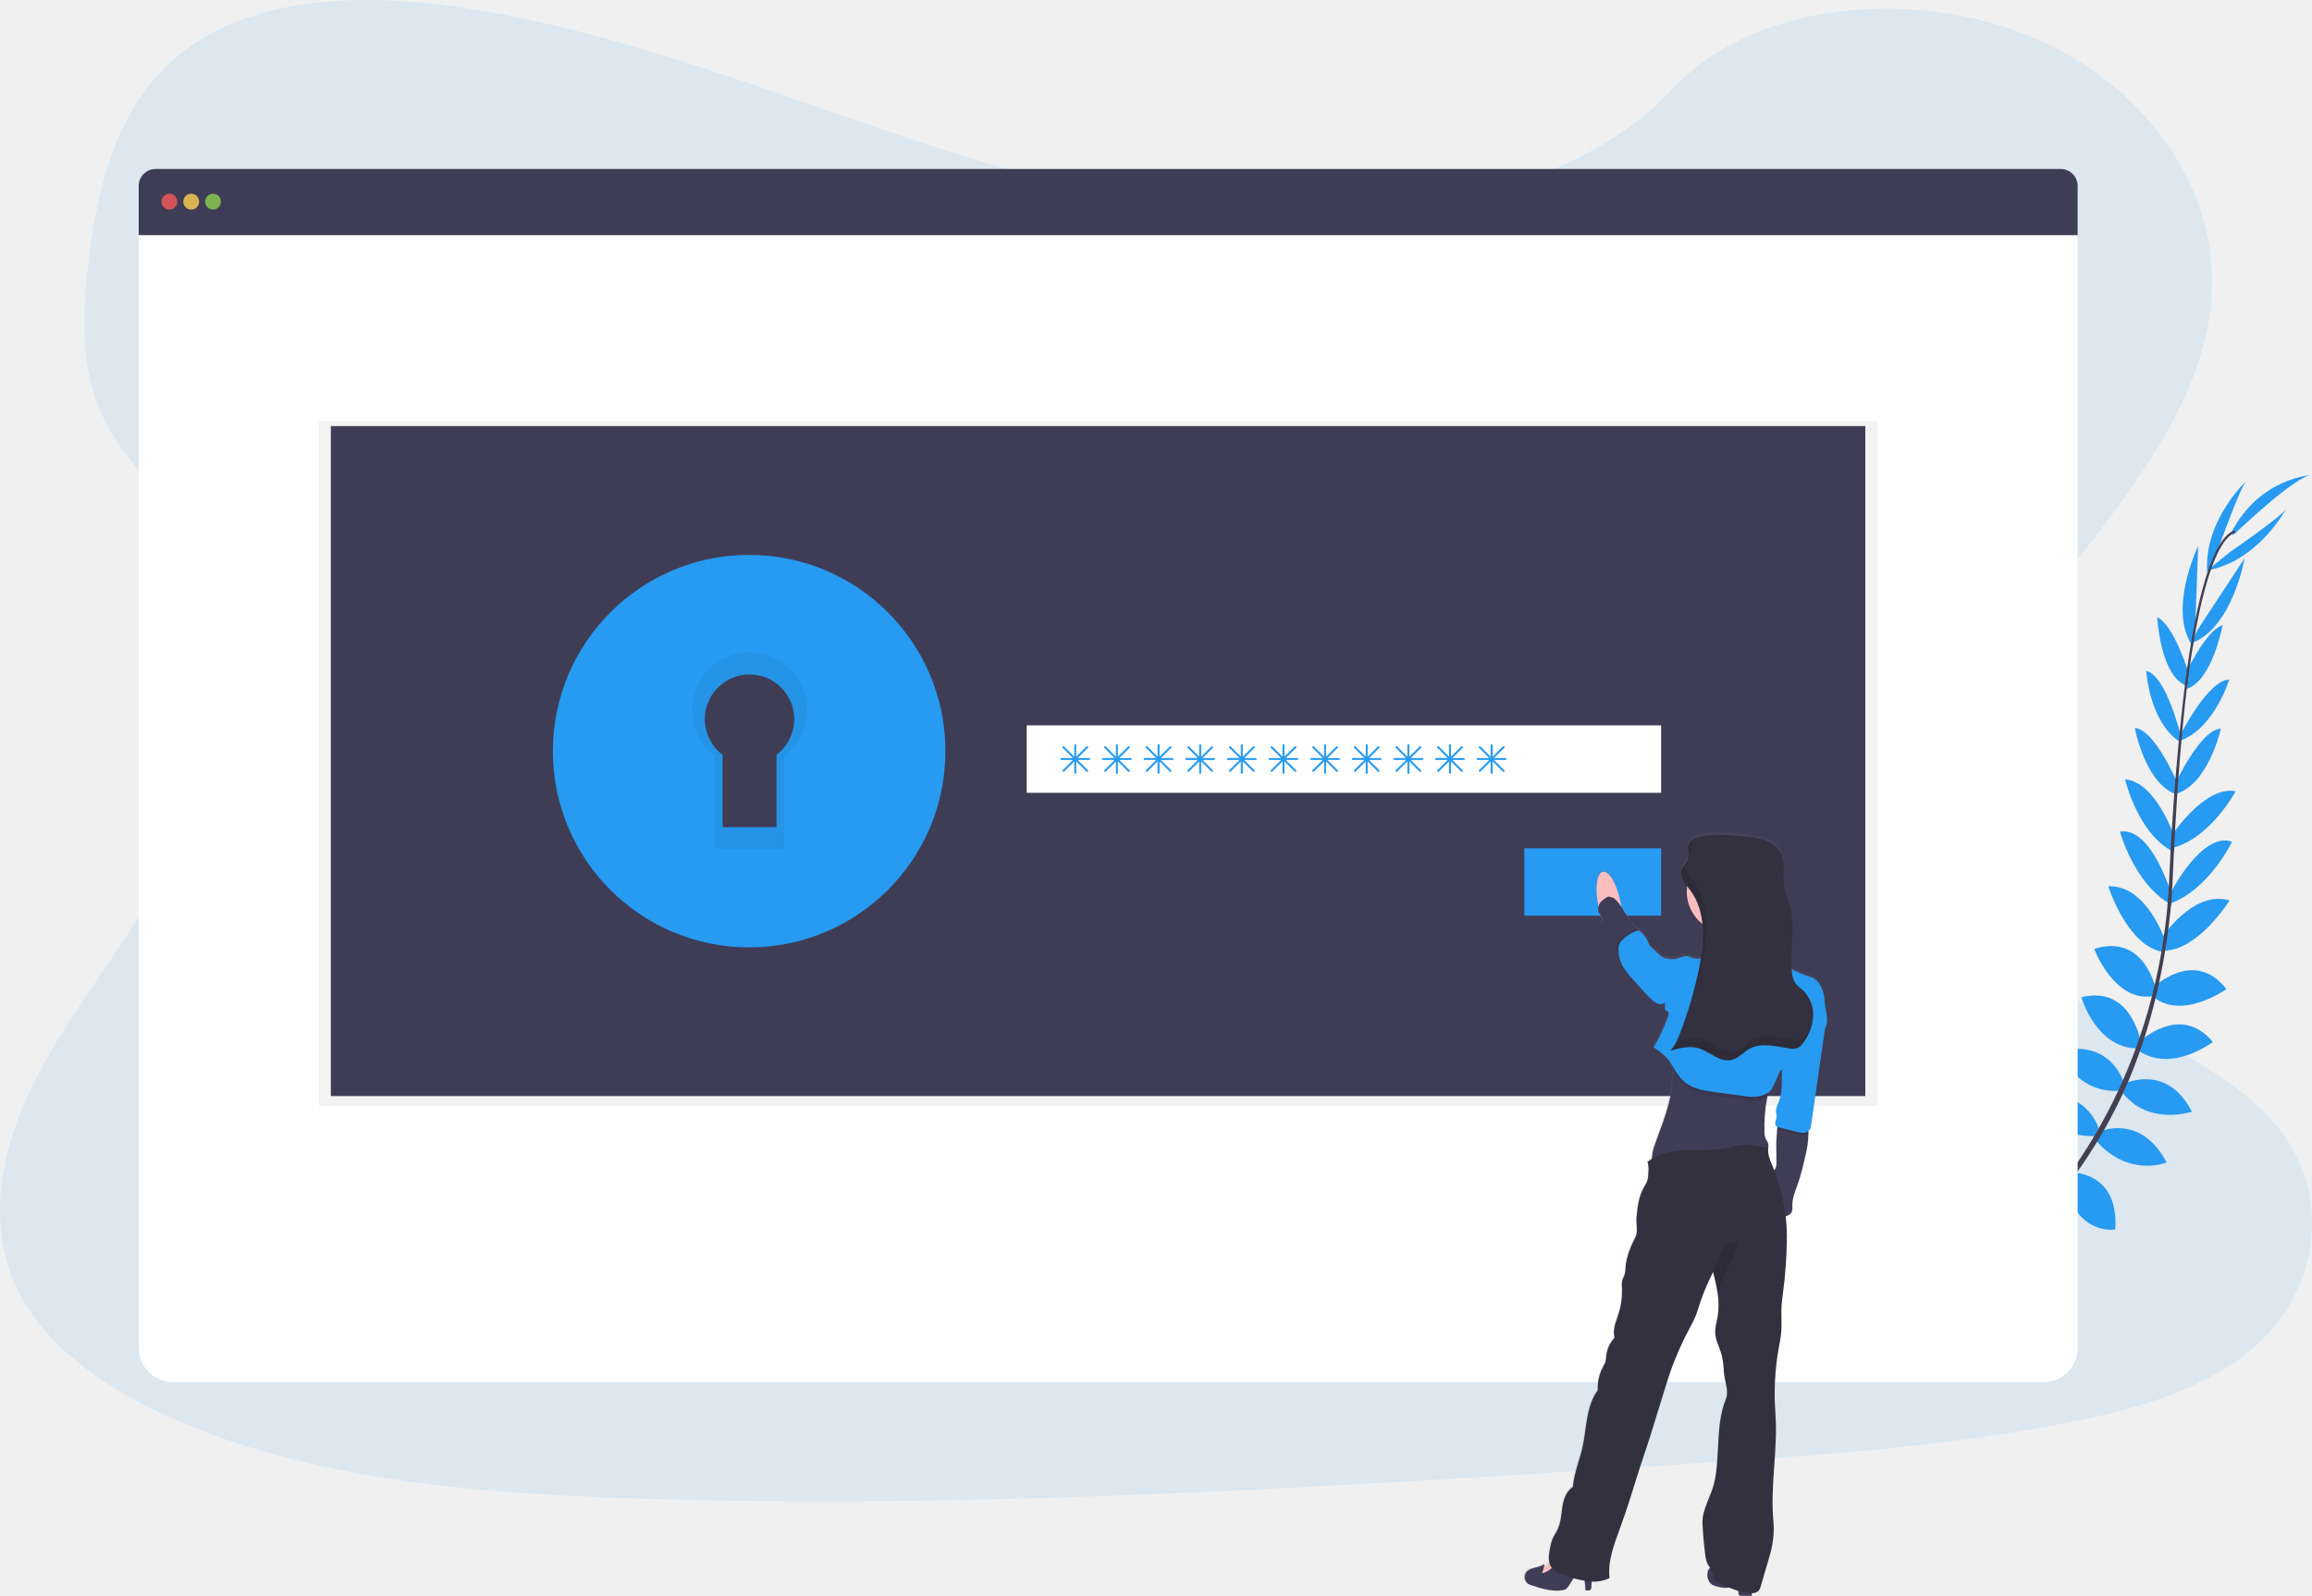
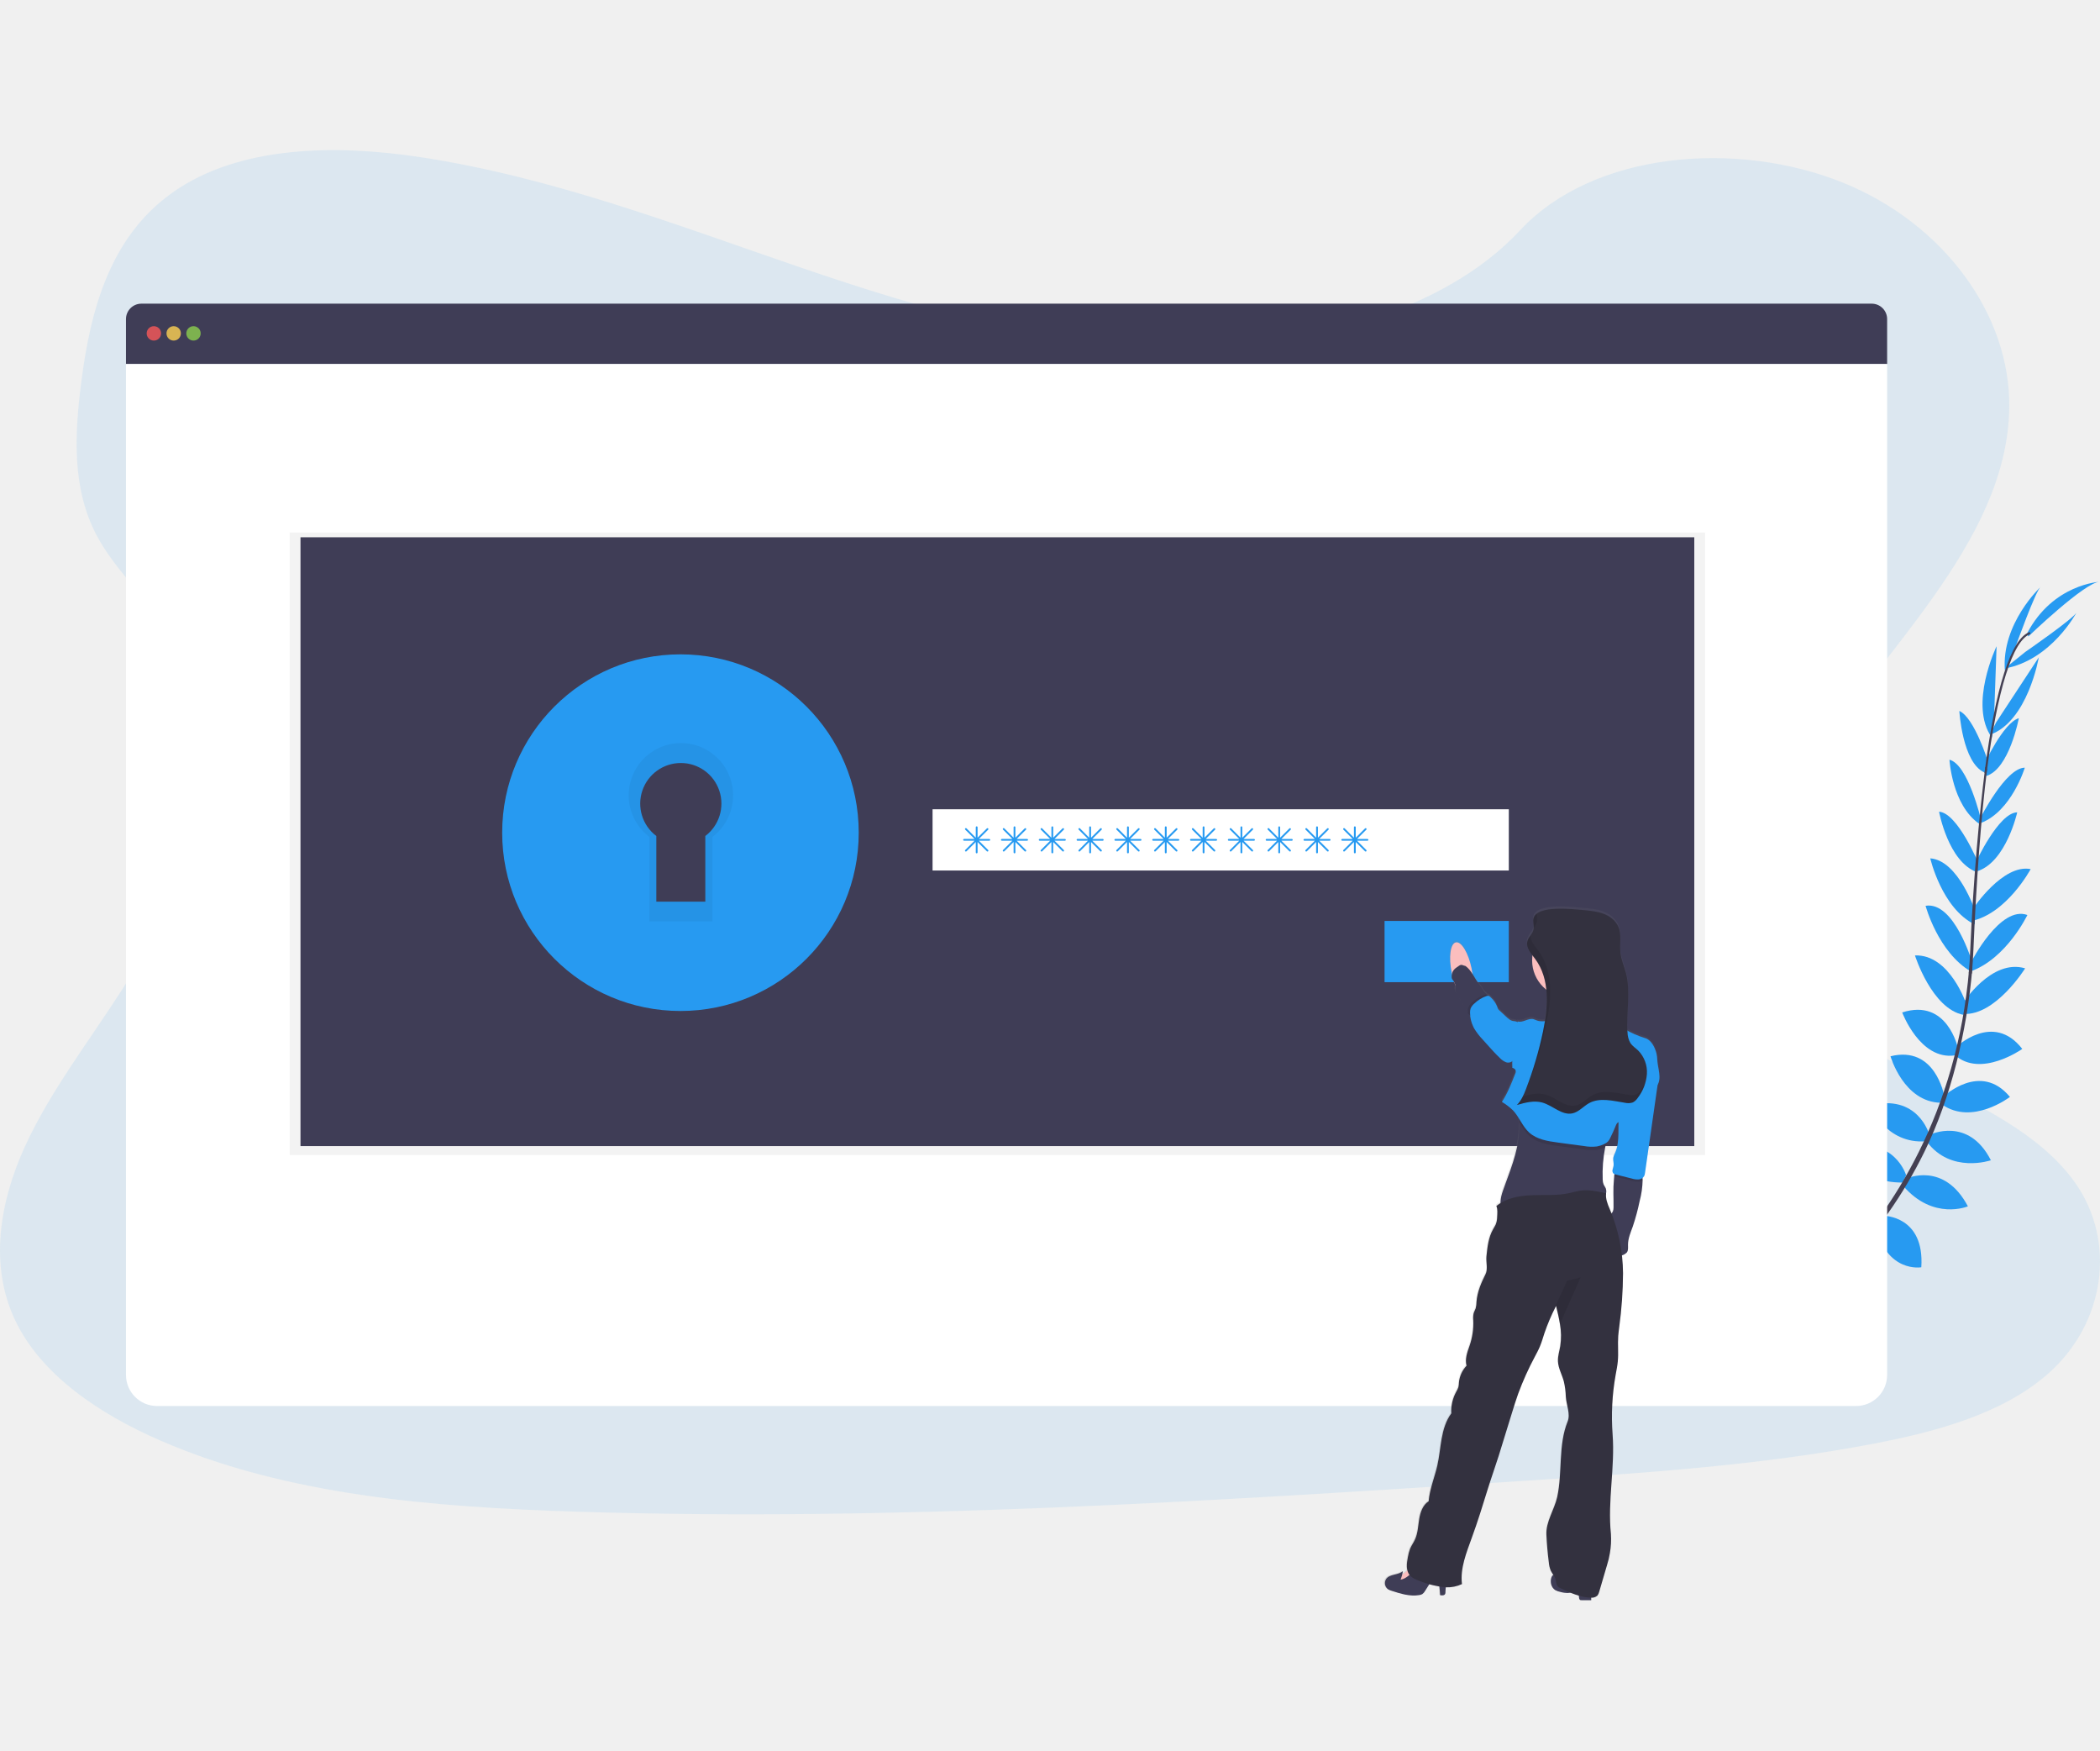
- <svg xmlns="http://www.w3.org/2000/svg" id="f9eb83fe-2109-496c-8de2-d29751931755" data-name="Layer 1" width="1166.17" height="805.09" viewBox="0 0 1166.17 805.09">
+ <svg xmlns="http://www.w3.org/2000/svg" id="f9eb83fe-2109-496c-8de2-d29751931755" data-name="Layer 1" width="600" height="500" viewBox="0 0 1166.17 805.09">
  <defs>
    <linearGradient id="b7f84a8b-804f-4004-8d61-2f9b427d4893" x1="785.51" y1="659.88" x2="938.51" y2="659.88" gradientUnits="userSpaceOnUse">
      <stop offset="0" stop-color="gray" stop-opacity="0.25" />
      <stop offset="0.54" stop-color="gray" stop-opacity="0.12" />
      <stop offset="1" stop-color="gray" stop-opacity="0.1" />
    </linearGradient>
  </defs>
  <path d="M676.53,157.07c-74.75.1-146.7-21.09-215.52-44.63S323.9,62.54,250.54,51.37c-47.18-7.18-100.83-6.52-137.71,19.55C77.33,96,67.05,137.51,62.09,175.86c-3.73,28.85-5.45,59.13,8.52,85.52,9.7,18.32,26.3,33.42,38,50.88C149.45,373,124.89,450.59,85.2,512.74c-18.61,29.16-40.41,57.11-54.48,87.94s-19.84,65.79-5.49,96.22c14.22,30.16,46.34,52.05,80.81,67,70,30.42,151.5,36.94,230.81,39.45,175.56,5.57,351.46-5.79,526.89-17.15,64.92-4.2,130.13-8.43,193.71-20.6,35.3-6.75,71.65-16.77,96.68-38.73,31.77-27.88,38.27-73.4,15.15-106.12-38.77-54.88-141-65.23-168.8-124.61-15.33-32.69-2.11-70.18,17.36-101.69,41.76-67.61,113.64-128.17,114.85-203.79.83-51.93-36.55-102.59-92.38-125.16C981.79,41.86,902,47.94,861,92,818.84,137.39,742.53,157,676.53,157.07Z" transform="translate(-16.91 -47.46)" fill="#279af1" opacity="0.1" />
  <path d="M1009.44,692.82s-12.29-8.11-24.47-2.34c0,0,3.75,7.22,19.17,6.54Z" transform="translate(-16.91 -47.46)" fill="#279af1" />
  <path d="M1011,693.25s3.74,14.24-5.64,23.93c0,0-5.64-5.87,0-20.25Z" transform="translate(-16.91 -47.46)" fill="#279af1" />
  <path d="M1026.28,679.58s-.91-12.11-28.26-8.09c0,0-.13,7.81,9.47,11.51S1021.49,683.58,1026.28,679.58Z" transform="translate(-16.91 -47.46)" fill="#279af1" />
  <path d="M1028,679.5s11.56,3.71,1.25,29.36c0,0-7.63-1.7-9-11.91S1022.94,683.22,1028,679.5Z" transform="translate(-16.91 -47.46)" fill="#279af1" />
  <path d="M1043.44,662.32s1.57-19.93-26.38-17.89c0,0-2,18,21.45,22.68Z" transform="translate(-16.91 -47.46)" fill="#279af1" />
  <path d="M1061.91,639.82s-3.83-22.59-31.77-15.86c0,0-.1,19.53,27.21,21.24Z" transform="translate(-16.91 -47.46)" fill="#279af1" />
  <path d="M1075.41,616.56s-6.42-22-34.1-15.42c0,0,6.59,19.79,32.26,19.48Z" transform="translate(-16.91 -47.46)" fill="#279af1" />
  <path d="M1088.23,593.84s-6.27-22.83-33-16c0,0,8.92,21.69,31.23,19.86Z" transform="translate(-16.91 -47.46)" fill="#279af1" />
  <path d="M1096.49,572.26s-4.82-27.92-29.74-21.74c0,0,7.24,25.4,27.91,25.81Z" transform="translate(-16.91 -47.46)" fill="#279af1" />
  <path d="M1104.24,546.19s-5.79-28.14-31-20c0,0,9.88,26.6,29.21,23.85Z" transform="translate(-16.91 -47.46)" fill="#279af1" />
  <path d="M1109,521.93s-9.19-28.15-28.68-27.39c0,0,9.39,29.73,27.05,33Z" transform="translate(-16.91 -47.46)" fill="#279af1" />
  <path d="M1112.08,498.25s-10-33.88-25.86-31.27c0,0,6.92,25.9,25.3,36.55Z" transform="translate(-16.91 -47.46)" fill="#279af1" />
  <path d="M1113.82,470s-9.38-28.23-25-29.36c0,0,6.38,27.78,24.69,36.7Z" transform="translate(-16.91 -47.46)" fill="#279af1" />
  <path d="M1115.71,443.64s-11.69-28.26-22-28.9c0,0,5.08,27.83,21,33.54Z" transform="translate(-16.91 -47.46)" fill="#279af1" />
  <path d="M1117,419.12s-7.19-30.69-17.52-33.24c0,0,1.41,25.11,16.48,35.54Z" transform="translate(-16.91 -47.46)" fill="#279af1" />
  <path d="M1120.9,387s-7.56-24.47-15.93-28.2c0,0,1.65,28.85,14,34.18Z" transform="translate(-16.91 -47.46)" fill="#279af1" />
  <path d="M1124.13,366l1.52-43.14S1110,355.38,1123,373.57Z" transform="translate(-16.91 -47.46)" fill="#279af1" />
  <path d="M1136.21,323.09s11.27-31.5,14-33.26c0,0-22.1,20.44-19.94,46.73Z" transform="translate(-16.91 -47.46)" fill="#279af1" />
  <path d="M1044.2,662.17s19.82-2.59,19.23,25.42c0,0-17.91,2.92-23.76-20.25Z" transform="translate(-16.91 -47.46)" fill="#279af1" />
  <path d="M1062.85,639.06s22.9-.07,21,28.6c0,0-19.23,3.44-25.57-23.18Z" transform="translate(-16.91 -47.46)" fill="#279af1" />
  <path d="M1075.63,618.41s20.79-9.75,34.09,15.42c0,0-19.2,8.12-35.93-11.35Z" transform="translate(-16.91 -47.46)" fill="#279af1" />
  <path d="M1088.69,594.05s21.29-10.37,33.79,14.21c0,0-22.18,7.64-35.55-10.32Z" transform="translate(-16.91 -47.46)" fill="#279af1" />
  <path d="M1096.22,572.87s20.49-19.57,36.84.22c0,0-20.93,16.11-37.78,4.14Z" transform="translate(-16.91 -47.46)" fill="#279af1" />
  <path d="M1103.08,545.52s20.61-20,36.83.92c0,0-23.13,16.43-37.57,3.28Z" transform="translate(-16.91 -47.46)" fill="#279af1" />
  <path d="M1106.93,521.13s15.88-25,34.58-19.42c0,0-16.48,26.47-34.4,25.29Z" transform="translate(-16.91 -47.46)" fill="#279af1" />
  <path d="M1111.61,498.09s16-31.48,31.14-26c0,0-11.54,24.2-31.55,31.31Z" transform="translate(-16.91 -47.46)" fill="#279af1" />
  <path d="M1112.72,468.36s16.45-24.78,31.86-21.75c0,0-13.45,25.13-33.46,28.92Z" transform="translate(-16.91 -47.46)" fill="#279af1" />
  <path d="M1114,443.09s12.75-27.81,23.11-28c0,0-6.12,27.61-22.25,32.72Z" transform="translate(-16.91 -47.46)" fill="#279af1" />
  <path d="M1116.5,418.52s14.17-28.16,24.82-28.22c0,0-7.25,24.08-24.35,30.69Z" transform="translate(-16.91 -47.46)" fill="#279af1" />
  <path d="M1118.63,388.76s10.6-23.3,19.38-25.94c0,0-5.3,28.4-18.21,32.12Z" transform="translate(-16.91 -47.46)" fill="#279af1" />
  <path d="M1125.39,365.15l23.69-36.09s-6.07,35.6-27.15,43Z" transform="translate(-16.91 -47.46)" fill="#279af1" />
  <path d="M1141.65,326s27.53-19,28.53-22.07c0,0-14,26.61-40,31.31Z" transform="translate(-16.91 -47.46)" fill="#279af1" />
  <path d="M1143.3,317.45s31.61-30.39,39.68-30.36c0,0-26.07,1.19-40.44,28.74Z" transform="translate(-16.91 -47.46)" fill="#279af1" />
  <path d="M1118.94,393.27l1.15.15c5.94-46.49,14.6-74,24.38-77.37l-.38-1.1C1133.72,318.55,1125,345.64,1118.94,393.27Z" transform="translate(-16.91 -47.46)" fill="#444053" />
  <path d="M1110.2,504.45l1.74.14c.37-4.34.65-8.78.84-13.21,1.66-38.48,4.23-73.82,7.61-100.31l-1-1.25c-3.39,26.55-6.69,62.95-8.35,101.49C1110.85,495.71,1110.57,500.13,1110.2,504.45Z" transform="translate(-16.91 -47.46)" fill="#444053" />
  <path d="M977,715c.3-.13,30.93-13.81,62.72-46.43a252.22,252.22,0,0,0,45.85-65c14.7-29.93,23.66-66.71,26.66-102.44l-1.81.85c-6.75,80.2-43.26,135-72.29,164.85-31.48,32.33-61.77,45.87-62.07,46Z" transform="translate(-16.91 -47.46)" fill="#444053" />
  <path d="M1056.31,132.69H95.43a8.56,8.56,0,0,0-8.56,8.56v24.94h978V141.25A8.56,8.56,0,0,0,1056.31,132.69Z" transform="translate(-16.91 -47.46)" fill="#3f3d56" />
  <path d="M86.87,166.19V727.43a17.26,17.26,0,0,0,17.26,17.26h943.48a17.26,17.26,0,0,0,17.26-17.26V166.19Z" transform="translate(-16.91 -47.46)" fill="#fff" />
  <circle cx="85.45" cy="101.73" r="4" fill="#fa5959" opacity="0.8" />
  <circle cx="96.45" cy="101.73" r="4" fill="#fed253" opacity="0.8" />
  <circle cx="107.45" cy="101.73" r="4" fill="#8ccf4d" opacity="0.8" />
  <rect x="160.87" y="212.31" width="786" height="345.62" opacity="0.05" />
  <rect x="166.87" y="214.93" width="774" height="338" fill="#3f3d56" />
  <path d="M394.78,349.38a77,77,0,1,0,77,77A77,77,0,0,0,394.78,349.38Zm13.81,78.85v36.46H381.37V428.23a22.55,22.55,0,1,1,27.22,0Z" transform="translate(-16.91 -47.46)" fill="#279af1" />
  <path d="M394.78,349.38a77,77,0,1,0,77,77A77,77,0,0,0,394.78,349.38Zm13.81,78.85v36.46H381.37V428.23a22.55,22.55,0,1,1,27.22,0Z" transform="translate(-16.91 -47.46)" opacity="0.05" />
  <path d="M394.78,327.38a99,99,0,1,0,99,99A99,99,0,0,0,394.78,327.38Zm17.75,101.38v46.87h-35V428.76a29,29,0,1,1,35,0Z" transform="translate(-16.91 -47.46)" fill="#279af1" />
  <rect x="517.87" y="365.93" width="320" height="34" fill="#fff" />
  <rect x="768.87" y="427.93" width="69" height="34" fill="#279af1" />
  <path d="M566.28,429.88h-5.79l5.15-5.14a.51.51,0,0,0,0-.71.5.5,0,0,0-.71,0l-5.15,5.15v-5.8a.5.5,0,0,0-.5-.5.51.51,0,0,0-.5.5v5.8L553.64,424a.5.5,0,0,0-.71,0,.51.51,0,0,0,0,.71l5.15,5.14h-5.8a.51.51,0,0,0-.5.5.5.5,0,0,0,.5.5h5.8L552.93,436a.51.51,0,0,0,0,.71.52.52,0,0,0,.71,0l5.14-5.15v5.79a.5.5,0,0,0,.5.5.5.5,0,0,0,.5-.5v-5.79l5.15,5.15a.52.52,0,0,0,.71,0,.51.51,0,0,0,0-.71l-5.15-5.15h5.79a.5.5,0,0,0,.5-.5A.5.5,0,0,0,566.28,429.88Z" transform="translate(-16.91 -47.46)" fill="#279af1" />
  <path d="M587.28,429.88h-5.79l5.15-5.14a.51.51,0,0,0,0-.71.5.5,0,0,0-.71,0l-5.15,5.15v-5.8a.5.5,0,0,0-.5-.5.51.51,0,0,0-.5.5v5.8L574.64,424a.5.5,0,0,0-.71,0,.51.51,0,0,0,0,.71l5.15,5.14h-5.8a.51.51,0,0,0-.5.5.5.5,0,0,0,.5.5h5.8L573.93,436a.51.51,0,0,0,0,.71.52.52,0,0,0,.71,0l5.14-5.15v5.79a.5.5,0,0,0,.5.5.5.5,0,0,0,.5-.5v-5.79l5.15,5.15a.52.52,0,0,0,.71,0,.51.51,0,0,0,0-.71l-5.15-5.15h5.79a.5.5,0,0,0,.5-.5A.5.5,0,0,0,587.28,429.88Z" transform="translate(-16.91 -47.46)" fill="#279af1" />
  <path d="M608.28,429.88h-5.79l5.15-5.14a.51.51,0,0,0,0-.71.5.5,0,0,0-.71,0l-5.15,5.15v-5.8a.5.5,0,0,0-.5-.5.51.51,0,0,0-.5.5v5.8L595.64,424a.5.5,0,0,0-.71,0,.51.51,0,0,0,0,.71l5.15,5.14h-5.8a.51.51,0,0,0-.5.5.5.5,0,0,0,.5.5h5.8L594.93,436a.51.51,0,0,0,0,.71.52.52,0,0,0,.71,0l5.14-5.15v5.79a.5.5,0,0,0,.5.5.5.5,0,0,0,.5-.5v-5.79l5.15,5.15a.52.52,0,0,0,.71,0,.51.51,0,0,0,0-.71l-5.15-5.15h5.79a.5.5,0,0,0,.5-.5A.5.5,0,0,0,608.28,429.88Z" transform="translate(-16.91 -47.46)" fill="#279af1" />
  <path d="M629.28,429.88h-5.79l5.15-5.14a.51.51,0,0,0,0-.71.5.5,0,0,0-.71,0l-5.15,5.15v-5.8a.5.5,0,0,0-.5-.5.51.51,0,0,0-.5.5v5.8L616.64,424a.5.5,0,0,0-.71,0,.51.51,0,0,0,0,.71l5.15,5.14h-5.8a.51.51,0,0,0-.5.5.5.5,0,0,0,.5.5h5.8L615.93,436a.51.51,0,0,0,0,.71.52.52,0,0,0,.71,0l5.14-5.15v5.79a.5.5,0,0,0,.5.5.5.5,0,0,0,.5-.5v-5.79l5.15,5.15a.52.52,0,0,0,.71,0,.51.51,0,0,0,0-.71l-5.15-5.15h5.79a.5.5,0,0,0,.5-.5A.5.5,0,0,0,629.28,429.88Z" transform="translate(-16.91 -47.46)" fill="#279af1" />
  <path d="M650.28,429.88h-5.79l5.15-5.14a.51.51,0,0,0,0-.71.5.5,0,0,0-.71,0l-5.15,5.15v-5.8a.5.5,0,0,0-.5-.5.51.51,0,0,0-.5.5v5.8L637.64,424a.5.5,0,0,0-.71,0,.51.51,0,0,0,0,.71l5.15,5.14h-5.8a.51.51,0,0,0-.5.5.5.5,0,0,0,.5.5h5.8L636.93,436a.51.51,0,0,0,0,.71.52.52,0,0,0,.71,0l5.14-5.15v5.79a.5.5,0,0,0,.5.5.5.5,0,0,0,.5-.5v-5.79l5.15,5.15a.52.52,0,0,0,.71,0,.51.51,0,0,0,0-.71l-5.15-5.15h5.79a.5.5,0,0,0,.5-.5A.5.5,0,0,0,650.28,429.88Z" transform="translate(-16.91 -47.46)" fill="#279af1" />
  <path d="M671.28,429.88h-5.79l5.15-5.14a.51.51,0,0,0,0-.71.5.5,0,0,0-.71,0l-5.15,5.15v-5.8a.5.5,0,0,0-.5-.5.51.51,0,0,0-.5.5v5.8L658.64,424a.5.5,0,0,0-.71,0,.51.51,0,0,0,0,.71l5.15,5.14h-5.8a.51.51,0,0,0-.5.5.5.5,0,0,0,.5.5h5.8L657.93,436a.51.51,0,0,0,0,.71.52.52,0,0,0,.71,0l5.14-5.15v5.79a.5.5,0,0,0,.5.5.5.5,0,0,0,.5-.5v-5.79l5.15,5.15a.52.52,0,0,0,.71,0,.51.51,0,0,0,0-.71l-5.15-5.15h5.79a.5.5,0,0,0,.5-.5A.5.5,0,0,0,671.28,429.88Z" transform="translate(-16.91 -47.46)" fill="#279af1" />
  <path d="M692.28,429.88h-5.79l5.15-5.14a.51.51,0,0,0,0-.71.5.5,0,0,0-.71,0l-5.15,5.15v-5.8a.5.5,0,0,0-.5-.5.51.51,0,0,0-.5.5v5.8L679.64,424a.5.5,0,0,0-.71,0,.51.51,0,0,0,0,.71l5.15,5.14h-5.8a.51.51,0,0,0-.5.5.5.5,0,0,0,.5.5h5.8L678.93,436a.51.51,0,0,0,0,.71.52.52,0,0,0,.71,0l5.14-5.15v5.79a.5.5,0,0,0,.5.5.5.5,0,0,0,.5-.5v-5.79l5.15,5.15a.52.52,0,0,0,.71,0,.51.51,0,0,0,0-.71l-5.15-5.15h5.79a.5.5,0,0,0,.5-.5A.5.5,0,0,0,692.28,429.88Z" transform="translate(-16.91 -47.46)" fill="#279af1" />
  <path d="M713.28,429.88h-5.79l5.15-5.14a.51.51,0,0,0,0-.71.5.5,0,0,0-.71,0l-5.15,5.15v-5.8a.5.5,0,0,0-.5-.5.51.51,0,0,0-.5.5v5.8L700.64,424a.5.5,0,0,0-.71,0,.51.51,0,0,0,0,.71l5.15,5.14h-5.8a.51.51,0,0,0-.5.5.5.5,0,0,0,.5.5h5.8L699.93,436a.51.51,0,0,0,0,.71.52.52,0,0,0,.71,0l5.14-5.15v5.79a.5.5,0,0,0,.5.5.5.5,0,0,0,.5-.5v-5.79l5.15,5.15a.52.52,0,0,0,.71,0,.51.51,0,0,0,0-.71l-5.15-5.15h5.79a.5.5,0,0,0,.5-.5A.5.5,0,0,0,713.28,429.88Z" transform="translate(-16.91 -47.46)" fill="#279af1" />
  <path d="M734.28,429.88h-5.79l5.15-5.14a.51.51,0,0,0,0-.71.5.5,0,0,0-.71,0l-5.15,5.15v-5.8a.5.5,0,0,0-.5-.5.51.51,0,0,0-.5.5v5.8L721.64,424a.5.5,0,0,0-.71,0,.51.51,0,0,0,0,.71l5.15,5.14h-5.8a.51.51,0,0,0-.5.5.5.5,0,0,0,.5.5h5.8L720.93,436a.51.51,0,0,0,0,.71.52.52,0,0,0,.71,0l5.14-5.15v5.79a.5.5,0,0,0,.5.5.5.5,0,0,0,.5-.5v-5.79l5.15,5.15a.52.52,0,0,0,.71,0,.51.51,0,0,0,0-.71l-5.15-5.15h5.79a.5.5,0,0,0,.5-.5A.5.5,0,0,0,734.28,429.88Z" transform="translate(-16.91 -47.46)" fill="#279af1" />
  <path d="M755.28,429.88h-5.79l5.15-5.14a.51.51,0,0,0,0-.71.5.5,0,0,0-.71,0l-5.15,5.15v-5.8a.5.5,0,0,0-.5-.5.51.51,0,0,0-.5.5v5.8L742.64,424a.5.5,0,0,0-.71,0,.51.51,0,0,0,0,.71l5.15,5.14h-5.8a.51.51,0,0,0-.5.5.5.5,0,0,0,.5.5h5.8L741.93,436a.51.51,0,0,0,0,.71.52.52,0,0,0,.71,0l5.14-5.15v5.79a.5.5,0,0,0,.5.5.5.5,0,0,0,.5-.5v-5.79l5.15,5.15a.52.52,0,0,0,.71,0,.51.51,0,0,0,0-.71l-5.15-5.15h5.79a.5.5,0,0,0,.5-.5A.5.5,0,0,0,755.28,429.88Z" transform="translate(-16.91 -47.46)" fill="#279af1" />
  <path d="M776.28,429.88h-5.79l5.15-5.14a.51.51,0,0,0,0-.71.5.5,0,0,0-.71,0l-5.15,5.15v-5.8a.5.5,0,0,0-.5-.5.51.51,0,0,0-.5.5v5.8L763.64,424a.5.5,0,0,0-.71,0,.51.51,0,0,0,0,.71l5.15,5.14h-5.8a.51.51,0,0,0-.5.5.5.5,0,0,0,.5.5h5.8L762.93,436a.51.51,0,0,0,0,.71.52.52,0,0,0,.71,0l5.14-5.15v5.79a.5.5,0,0,0,.5.5.5.5,0,0,0,.5-.5v-5.79l5.15,5.15a.52.52,0,0,0,.71,0,.51.51,0,0,0,0-.71l-5.15-5.15h5.79a.5.5,0,0,0,.5-.5A.5.5,0,0,0,776.28,429.88Z" transform="translate(-16.91 -47.46)" fill="#279af1" />
  <path d="M937.27,551.53a17.9,17.9,0,0,0-.45-3.59c-.9-3.38-2.93-7.47-6.27-8.49a52.64,52.64,0,0,1-9.94-4.2c-.6-10.72,1.86-21.69-.82-32.08-1-3.8-2.65-7.44-3.09-11.33-.55-4.84.77-10-1.16-14.46-1.52-3.52-4.86-6-8.45-7.3s-7.46-1.65-11.27-2c-4.8-.39-20.34-2.23-25.76,2.06h0a5.66,5.66,0,0,0-1,1l0,0a4,4,0,0,0-.32.52l-.05.08a4.06,4.06,0,0,0-.27.65h0a5.06,5.06,0,0,0-.17.75c0,.08,0,.16,0,.24s0,.35,0,.53v.27c0,.18,0,.36,0,.55s0,.14,0,.21c.07.9.2,1.8.2,2.69a5.79,5.79,0,0,1-.12,1.32,9.24,9.24,0,0,1-1.66,3.24h0l-.18.26c-.11.16-.22.31-.32.47s-.18.28-.26.42-.16.23-.23.36a4.89,4.89,0,0,0-.26.51c0,.1-.11.19-.15.29a4.94,4.94,0,0,0-.3.84,5.58,5.58,0,0,0-.06,2.66,9.9,9.9,0,0,0,1.37,3.15c.25.41.52.81.8,1.21l.7.95a21.58,21.58,0,0,0-.21,2.8,20.69,20.69,0,0,0,7.9,16.26,61.25,61.25,0,0,1-.13,12.69c-.09.88-.2,1.77-.32,2.65s-.21,1.46-.33,2.19a10.15,10.15,0,0,1-4.37-.33,20.59,20.59,0,0,0-2-.77c-2.91-.73-5.88,2.17-8.76,1.29,0,.14-.08.27-.13.4a3.92,3.92,0,0,0-2-.59c-1.71-.08-3.1-1.32-4.34-2.49l-3.81-3.59a4.21,4.21,0,0,1-.66-.74,5.19,5.19,0,0,1-.46-1.23c-.64-2.07-2.19-3.72-3.69-5.29a2.5,2.5,0,0,0-1.09-.79,1.68,1.68,0,0,0-.5,0,4.39,4.39,0,0,0-.33-.4,9.41,9.41,0,0,0-.83-.84c-1.82-1.68-2-3.12-3.58-5a48.05,48.05,0,0,1-3.74-5.65c-.13-1.05-.31-2.13-.53-3.22a41.43,41.43,0,0,0-2.19-7.3l-2-4.43-.23.23c-1.45-2.16-3-3.34-4.39-3.06-2.33.48-3.48,5-3.11,10.91l.8,6c0,.15.07.3.11.45a11.07,11.07,0,0,0-.22,2.16c0,.84.78,1.46,1.19,2.21a6.25,6.25,0,0,1,1,3.41c-.05.43-.18.84-.2,1.26a4.85,4.85,0,0,0,.94,2.6l5,8.4,1,1.76.06.08a4.27,4.27,0,0,0,1.34,1.54,18.32,18.32,0,0,0,1.65,6.07c.17.38.36.74.56,1.1a35.37,35.37,0,0,0,4.72,6.13l2.38,2.67c2.35,2.62,4.7,5.25,7.25,7.67a9.71,9.71,0,0,0,3.24,2.27,3.67,3.67,0,0,0,3.64-.53c0,1.24,0,2.48,0,3.72a2.09,2.09,0,0,1,1.58,3.29c-2.1,5.39-4.22,10.83-7.4,15.66a33.33,33.33,0,0,1,6.2,4.73,27.88,27.88,0,0,1,3.23,4.37c.09.74.16,1.47.2,2.2.74,11.92-3.87,23.75-8,35.11-1.19,3.22-2.49,6.59-2.39,9.94a19.51,19.51,0,0,0-2.24,1.61c.82,2.14.5,4.05.41,6.34a11.23,11.23,0,0,1-.83,4,28.12,28.12,0,0,1-1.44,2.57c-2.59,4.57-3.16,10-3.68,15.22-.31,3.15.91,7-.52,9.82-2.47,4.84-4.66,10-5,15.38a15.42,15.42,0,0,1-.46,3.59c-.31,1-.86,1.85-1.14,2.83a12.11,12.11,0,0,0-.2,4,38.28,38.28,0,0,1-2.1,14.11c-1.25,3.57-2.63,7.39-1.65,11.06a15.59,15.59,0,0,0-4.23,9.29,14.65,14.65,0,0,1-.32,2.65,12.89,12.89,0,0,1-1.2,2.55,22.32,22.32,0,0,0-2.72,12c-3,4.07-4.5,9.09-5.39,14.08s-1.28,10.07-2.42,15c-1.52,6.52-4.27,13.11-4.81,19.79-3.24,2.07-4.64,6.08-5.26,9.87s-.72,7.77-2.31,11.27c-.82,1.82-2,3.45-2.78,5.31a24.38,24.38,0,0,0-1.2,4.57c-.48,2.44-.9,5.16-.31,7.5a11.31,11.31,0,0,1-2.93,2.23c.16-.62.29-1.24.4-1.87-2.58,2.34-7.26,1.52-9.32,4.33a4.22,4.22,0,0,0,1,5.79,8,8,0,0,0,2.07.89c5,1.6,10.14,3.21,15.28,2.36a4.56,4.56,0,0,0,1.73-.55,5.57,5.57,0,0,0,1.61-1.86c.77-1.22,1.54-2.44,2.3-3.66a47.51,47.51,0,0,0,5.61,1.31c.19,1.6.33,3.2.4,4.8,1,.2,2.34.26,2.81-.67a2.43,2.43,0,0,0,.17-1.11c0-.71.1-1.65.16-2.61h.2a19,19,0,0,0,8.85-1.79c-1.07-8.86,2.46-17.52,5.52-25.9,3.23-8.82,6-17.8,8.79-26.78,2-6.32,4.21-12.44,6.17-18.77q3.7-12,7.43-24c1.08-3.52,2.17-7,3.41-10.5a163.57,163.57,0,0,1,9.27-20.63c1-1.89,2-3.76,2.82-5.72,1-2.39,1.71-4.89,2.51-7.36a114,114,0,0,1,6.28-14.78c.07-.13.12-.25.19-.37.81,3.31,1.62,6.67,2.16,10a38,38,0,0,1,.17,12.36c-.48,2.79-1.39,5.55-1.28,8.38.15,3.91,2.24,7.46,3.27,11.23a42.74,42.74,0,0,1,1.12,8.6c.28,4.5,2.72,9.55,1,13.72-5.35,13.21-2.76,28.13-5.81,42-1.57,7.12-6.38,13.81-6,21.09q.4,7.75,1.36,15.46A14.71,14.71,0,0,0,878,836a17.22,17.22,0,0,0,1.37,2.24c-.44.17-.81.62-1.13,1.57-.82,2.5,0,5.6,2.22,7a9.72,9.72,0,0,0,2.89,1,15.22,15.22,0,0,0,4.18.58,9.76,9.76,0,0,0,1.31-.16,47.64,47.64,0,0,0,4.73,1.7c0,.41.08.82.13,1.23a1.53,1.53,0,0,0,.52,1.13,1.56,1.56,0,0,0,.8.14l5.43,0c0-.45,0-.91,0-1.36a4.47,4.47,0,0,0,3.45-1.12,5.34,5.34,0,0,0,1-2.08q2.22-7.53,4.41-15.07a48.18,48.18,0,0,0,2.15-17.2c-1.93-18.43,2.31-36.92.93-55.4a132.71,132.71,0,0,1,1.7-33.24c.45-2.48,1-5,1.2-7.47.44-4.66-.1-9.37.23-14,.11-1.62.33-3.23.53-4.84a232.43,232.43,0,0,0,2.15-30.15,95,95,0,0,0-.62-10,5.71,5.71,0,0,0,2.73-1.6c.89-1.16.66-2.79.65-4.27,0-3.54,1.49-6.88,2.69-10.22a121.44,121.44,0,0,0,3.78-14.06,49.09,49.09,0,0,0,1.68-11.75q0-.6-.06-1.2a3.1,3.1,0,0,0,.92-1,5.81,5.81,0,0,0,.48-1.85c.36-2.55.73-5.11,1.09-7.67q.4-2.75.79-5.49l3.18-22.19c.27-1.93.55-3.85.82-5.77l.83-5.74c.09-.68.19-1.36.26-2C939.86,561.61,937.53,556.17,937.27,551.53Zm-26.53,83.08c-1.18-2.8-2.28-5.67-2-8.69l-.11,0a4.46,4.46,0,0,0-.13-2.82c-.31-.73-.85-1.35-1.18-2.08a7.62,7.62,0,0,1-.54-2.8,76.33,76.33,0,0,1,1.43-18.14c.13-.7.27-1.41.4-2.11a5.22,5.22,0,0,0,1.14-.89,8.11,8.11,0,0,0,1.29-2c1.13-2.27,2.16-4.58,3.11-6.93.31-.76.76-1.64,1.53-1.83-.16,5.85.44,11.82-1.94,17.1a10.82,10.82,0,0,0-1,2.7c-.22,1.49.4,3,.18,4.48-.11.77-.44,1.48-.57,2.24a2.19,2.19,0,0,0,.58,2.12,1.75,1.75,0,0,0,.43.22c-.06.4-.11.81-.15,1.2-.08.82-.12,1.59-.17,2.07a64.5,64.5,0,0,0-.27,7.36c0,2.65.1,5.3.06,8a5.43,5.43,0,0,1-.38,2.27,3.94,3.94,0,0,1-.76,1C911.4,636.18,911.08,635.39,910.74,634.61Z" transform="translate(-16.91 -47.46)" fill="url(#b7f84a8b-804f-4004-8d61-2f9b427d4893)" />
  <ellipse cx="828.59" cy="502.96" rx="5.64" ry="15.97" transform="translate(-101 129.08) rotate(-11.58)" fill="#fbbebe" />
  <path d="M878.4,840c-.82,2.48,0,5.58,2.22,6.93a9.88,9.88,0,0,0,2.87,1,15.14,15.14,0,0,0,4.17.57c1.73-.08,3.39-.76,5.12-1a.8.8,0,0,1,.59.08.85.85,0,0,1,.22.7,26.43,26.43,0,0,0,.22,2.94,1.51,1.51,0,0,0,.52,1.13,1.56,1.56,0,0,0,.8.14l5.42,0A52.86,52.86,0,0,0,899,838.35a3.16,3.16,0,0,0-.4-1,3.31,3.31,0,0,0-1.73-1,9.67,9.67,0,0,0-4.19-.73c-1.75.23-3.21,1.36-4.7,2.3s-3.52,1.77-5.33,1.29S879.33,837.22,878.4,840Z" transform="translate(-16.91 -47.46)" fill="#3f3d56" />
  <path d="M798.82,835.61a15,15,0,0,1-5.47,3.72l-.92.44a.64.64,0,0,0-.31.25.54.54,0,0,0,.1.45,6.47,6.47,0,0,0,7.34,2.67,3.89,3.89,0,0,0,1.61-.84,5.28,5.28,0,0,0,1.24-3.22,6.59,6.59,0,0,0-.15-3.69C800.87,832.26,800.36,833.68,798.82,835.61Z" transform="translate(-16.91 -47.46)" fill="#fbbebe" />
  <path d="M819.6,847.93a2.43,2.43,0,0,1-.17,1.11c-.47.92-1.78.87-2.8.67a67.3,67.3,0,0,0-1.23-10.1c-1.94-.09-3.34,1.75-4.38,3.4l-2.68,4.25a5.54,5.54,0,0,1-1.6,1.86,4.74,4.74,0,0,1-1.73.55c-5.12.85-10.29-.76-15.23-2.36a8.07,8.07,0,0,1-2.07-.88,4.23,4.23,0,0,1-1-5.78c2.07-2.8,6.72-2,9.3-4.32a23.28,23.28,0,0,1-1.32,4.77c3.45-.52,5.77-3.68,8.55-5.79a5.26,5.26,0,0,1,2.44-1.16,5.37,5.37,0,0,1,2,.21,23.46,23.46,0,0,1,8.8,4.33c1.05.83,2.69,2,3.15,3.28C820.12,843.5,819.6,846.3,819.6,847.93Z" transform="translate(-16.91 -47.46)" fill="#3f3d56" />
  <circle cx="871.48" cy="449.87" r="20.66" fill="#fbbebe" />
  <path d="M929.09,619.31A49,49,0,0,1,927.42,631a120.64,120.64,0,0,1-3.78,14c-1.19,3.33-2.68,6.67-2.67,10.2,0,1.47.24,3.1-.66,4.26a6.22,6.22,0,0,1-2.92,1.67,3.65,3.65,0,0,0-2.46,2.19,15.45,15.45,0,0,1-2.08-4.58q-2.69-8.24-5-16.57a2.15,2.15,0,0,1,.14-2,2.48,2.48,0,0,1,.87-.49,9,9,0,0,0,2.77-1.78,4.05,4.05,0,0,0,.92-1.19,5.39,5.39,0,0,0,.39-2.26c0-2.65,0-5.29-.07-7.94a66.34,66.34,0,0,1,.28-7.33c0-.48.09-1.25.17-2.07.15-1.57.45-3.39,1.3-4,1.27-.85,5.07.29,6.51.49,2.48.34,5,.74,7.42,1.21A19.81,19.81,0,0,1,929.09,619.31Z" transform="translate(-16.91 -47.46)" fill="#3f3d56" />
  <path d="M845.67,520.46c-.8,1.6-2.72,2.37-4.2,3.38l-5.07,3.48a3.38,3.38,0,0,1-2.51.86,3.3,3.3,0,0,1-1.87-1.75.35.35,0,0,0,0-.08l-1.05-1.76-5-8.38a4.77,4.77,0,0,1-.93-2.58c0-.43.15-.83.19-1.26a6.05,6.05,0,0,0-1-3.4c-.4-.75-1.2-1.37-1.18-2.21a8,8,0,0,1,.56-3.23,6.54,6.54,0,0,1,2.19-2.34c.47-.34.95-.66,1.45-1a2.86,2.86,0,0,1,.87-.4c.83-.17,1.65.52,2.49.55,3.61,2.42,5,7,7.84,10.3,1.6,1.88,1.76,3.32,3.57,5,.29.26.57.54.84.83a5.81,5.81,0,0,1,.9,1.3C844.09,518.63,846.08,519.64,845.67,520.46Z" transform="translate(-16.91 -47.46)" fill="#3f3d56" />
  <path d="M881.13,518c1.49,3.15,2.65,6.61,2.22,10.07a6.29,6.29,0,0,1-.87,2.65c-1.44,2.21-4.46,2.61-7.09,2.74a4.18,4.18,0,0,0-3.08,1,2.8,2.8,0,0,0,.19,3.42,7.72,7.72,0,0,0,3.06,2c4.16,1.83,8.65,3.34,13.17,2.92,2.1-.2,4.14-.81,6.23-1.12a65.41,65.41,0,0,1,6.86-.38c2.72-.1,5.43-.37,8.14-.64l7.18-.71a1.6,1.6,0,0,0,1.07-.39c.53-.62-.15-1.53-.81-2-3.81-2.82-8.66-4.76-10.83-9-1-2-1.31-4.38-2.05-6.54s-1.92-4.11-2.38-6.31a41.81,41.81,0,0,1-.33-5.82,7.81,7.81,0,0,0-2-5.32c-1.43-1.33-3.5-1.67-5.44-1.75-4.78-.21-9.87.93-13.26,4.3-.91.91-1.69,2-2.63,2.82s-2.22,1.06-1.6,2.14,1.84,1.75,2.5,2.7A23,23,0,0,1,881.13,518Z" transform="translate(-16.91 -47.46)" fill="#fbbebe" />
  <path d="M921.86,547.09a113.62,113.62,0,0,1-6.12,22.53,84.86,84.86,0,0,0-3.6,10.1c-.77,3.1-.62,6.42-1.33,9.53-.88,3.87-1.76,7.75-2.47,11.65A76.39,76.39,0,0,0,906.92,619a7.57,7.57,0,0,0,.54,2.79c.33.72.86,1.34,1.17,2.08a5,5,0,0,1-.28,4,11.58,11.58,0,0,1-2.06,3.12c-9.32,2.78-19.29,1.87-29,2.46-8.95.54-18,2.38-26.82.85-1-4,.67-8.19,2.1-12.09,4.15-11.33,8.74-23.13,8-35a36.26,36.26,0,0,0-.47-4.13c-1.45-8.41.13-17.12,2.66-25.27,1.57-5.08,1.5-10.49,1.14-15.78a28.82,28.82,0,0,1-.07-5.17,9.09,9.09,0,0,1,1.88-4.83c0-.07.09-.14.14-.21s.44-.06.75,0h0a.64.64,0,0,0,.5,0l.11-.07a.25.25,0,0,1,.29,0c.23.14.36.62.86.71a19.92,19.92,0,0,0,2.23.21,12,12,0,0,1,2.66.38l.12,0a7.81,7.81,0,0,0,3.88-.33,10.31,10.31,0,0,0,2.38-.92c.22-.24,1.6-.46,1.88-.63.91-.55.71-3.13.9-4.19a11.52,11.52,0,0,1,.75-3.1,5.28,5.28,0,0,1,4.28-2.49,22.79,22.79,0,0,1,5.13.46c3.73.53,7.55.44,11.21,1.3,1.84.43,3.85,1.08,5.54.24.46.11.53.51.53,1a6.41,6.41,0,0,1-.28,1.37c-.64,2.76,1.53,5.3,3.53,7.3a11.32,11.32,0,0,0,2.95,2.35c1,.46,2,.65,3,1.15a5.46,5.46,0,0,1,2,1.83,7.64,7.64,0,0,1,1.14,2.91A17.4,17.4,0,0,1,921.86,547.09Z" transform="translate(-16.91 -47.46)" fill="#3f3d56" />
  <path d="M921.86,547.09a113.62,113.62,0,0,1-6.12,22.53,84.86,84.86,0,0,0-3.6,10.1c-.77,3.1-.62,6.42-1.33,9.53-.88,3.87-1.76,7.75-2.47,11.65-.21.12-.43.23-.65.33a15.35,15.35,0,0,1-3.92,1.26,24,24,0,0,1-7.32-.24l-14.27-1.91c-5.7-.77-11.77-1.7-16-5.56-2.35-2.12-3.89-4.92-5.58-7.62a36.26,36.26,0,0,0-.47-4.13c-1.45-8.41.13-17.12,2.66-25.27,1.57-5.08,1.5-10.49,1.14-15.78a28.82,28.82,0,0,1-.07-5.17,9.09,9.09,0,0,1,1.88-4.83,7.11,7.11,0,0,1,.89-.2h0a4.44,4.44,0,0,1,.61-.08h.29a4.36,4.36,0,0,1,1,.12,18.09,18.09,0,0,1,2,.77l.12,0a7.66,7.66,0,0,0,2.66.38c1.32,0,2.68-.21,4-.3a7.38,7.38,0,0,1,4.74.85,28.43,28.43,0,0,1,2.64,2.41,11.34,11.34,0,0,0,3.33,1.81,35.39,35.39,0,0,0,26.62-.56,5.21,5.21,0,0,1,2.67-.68,5,5,0,0,1,1.92.82c.6.35,1.19.69,1.8,1a7.64,7.64,0,0,1,1.14,2.91A17.4,17.4,0,0,1,921.86,547.09Z" transform="translate(-16.91 -47.46)" opacity="0.1" />
  <path d="M930.57,540.47a53.37,53.37,0,0,1-11.4-5,5.11,5.11,0,0,0-1.92-.82,5.37,5.37,0,0,0-2.68.68,35.37,35.37,0,0,1-26.61.56,11.57,11.57,0,0,1-3.33-1.81,29.9,29.9,0,0,0-2.64-2.41c-3.29-2.13-7.84.37-11.52-1a20.41,20.41,0,0,0-2-.77c-2.91-.73-5.87,2.17-8.73,1.29a48.65,48.65,0,0,0-2.35,8.92,97.23,97.23,0,0,0-.65,10.52c0,2.11-.1,4.22,0,6.33a2.58,2.58,0,0,1,1.74,1.13,2.56,2.56,0,0,1-.16,2.15c-2.09,5.37-4.21,10.8-7.38,15.61a33.92,33.92,0,0,1,6.18,4.72c3.5,3.7,5.22,8.89,9,12.31,4.26,3.85,10.33,4.79,16,5.55l14.27,1.91a24.39,24.39,0,0,0,7.33.25,15.43,15.43,0,0,0,3.91-1.27,7,7,0,0,0,2.18-1.44,8,8,0,0,0,1.29-2c1.13-2.26,2.16-4.57,3.11-6.91.33-.83.83-1.8,1.73-1.87,5.3-4.78,10.3-9.68,15.6-14.46a34.57,34.57,0,0,0,5.69-6c2.63-3.89.24-9.4,0-14.1a17.8,17.8,0,0,0-.45-3.57C935.92,545.56,933.9,541.48,930.57,540.47Z" transform="translate(-16.91 -47.46)" fill="#279af1" />
  <path d="M845.67,520.46c-.8,1.6-2.72,2.37-4.2,3.38l-5.07,3.48a3.38,3.38,0,0,1-2.51.86,3.3,3.3,0,0,1-1.87-1.75c0-.23,0-.48,0-.72a6.71,6.71,0,0,1,.32-2.39,7.45,7.45,0,0,1,2.24-2.88,18.34,18.34,0,0,1,6.57-4,2.25,2.25,0,0,1,1.2-.12,1.58,1.58,0,0,1,.44.19,5.81,5.81,0,0,1,.9,1.3C844.09,518.63,846.08,519.64,845.67,520.46Z" transform="translate(-16.91 -47.46)" opacity="0.1" />
  <path d="M857.61,531c-1.7-.08-3.09-1.31-4.33-2.48L849.49,525a3.54,3.54,0,0,1-.66-.74,5.19,5.19,0,0,1-.46-1.23,14.11,14.11,0,0,0-3.68-5.28,2.4,2.4,0,0,0-1.09-.78,2.19,2.19,0,0,0-1.21.12,18.29,18.29,0,0,0-6.57,4,7.47,7.47,0,0,0-2.24,2.88,6.65,6.65,0,0,0-.32,2.39A18.36,18.36,0,0,0,835,534c.17.37.36.74.56,1.1a34.63,34.63,0,0,0,4.7,6.11l2.38,2.66c2.34,2.62,4.68,5.24,7.22,7.65a9.54,9.54,0,0,0,3.24,2.26,3.62,3.62,0,0,0,3.72-.6,5.38,5.38,0,0,0,1.06-1.9c1.54-4,3-8.16,3.09-12.47a47.06,47.06,0,0,0-.22-5.17C860.6,531.82,859.31,531.11,857.61,531Z" transform="translate(-16.91 -47.46)" fill="#279af1" />
  <path d="M918.21,671a231.07,231.07,0,0,1-2.14,30.07c-.2,1.61-.42,3.22-.53,4.83-.33,4.67.21,9.36-.23,14-.23,2.51-.75,5-1.19,7.45a132.47,132.47,0,0,0-1.7,33.15c1.38,18.43-2.85,36.87-.93,55.25a44.66,44.66,0,0,1-.59,10.69,45.3,45.3,0,0,1-1.55,6.46q-2.19,7.51-4.4,15a5.2,5.2,0,0,1-1,2.08,4.74,4.74,0,0,1-3.75,1.11c-5.77-.18-11.2-2.67-16.44-5.1a5.73,5.73,0,0,1-1.65-1c-1.09-1.13-1-2.91-1.48-4.4s-1.78-2.89-2.52-4.42a14.43,14.43,0,0,1-1.09-4.55q-1-7.68-1.36-15.42c-.38-7.26,4.42-13.94,6-21,3-13.88.46-28.76,5.79-41.93,1.68-4.16-.76-9.2-1-13.68a43.37,43.37,0,0,0-1.12-8.58c-1-3.76-3.11-7.3-3.26-11.2-.11-2.82.8-5.57,1.27-8.35a37.53,37.53,0,0,0-.17-12.33c-.53-3.36-1.34-6.72-2.15-10l-.18.37a113,113,0,0,0-6.27,14.75c-.8,2.45-1.5,4.95-2.5,7.33-.82,2-1.83,3.83-2.82,5.71A164,164,0,0,0,860,737.84c-1.24,3.46-2.33,7-3.41,10.47l-7.41,24c-2,6.31-4.19,12.41-6.15,18.71-2.77,9-5.54,17.92-8.76,26.72-3,8.35-6.57,17-5.5,25.82a19,19,0,0,1-8.83,1.79,51.7,51.7,0,0,1-15-3.64c-1.91-.71-3.89-1.51-5.18-3.08-2.22-2.71-1.67-6.68-1-10.13a24.49,24.49,0,0,1,1.2-4.56c.76-1.84,2-3.47,2.78-5.29,1.57-3.49,1.67-7.44,2.29-11.23s2-7.79,5.24-9.85c.55-6.66,3.29-13.23,4.8-19.74,1.14-4.93,1.52-10,2.42-15s2.35-10,5.37-14.05a22.27,22.27,0,0,1,2.72-12,13.12,13.12,0,0,0,1.19-2.55,14.65,14.65,0,0,0,.32-2.64,15.61,15.61,0,0,1,4.22-9.27c-1-3.65.39-7.46,1.64-11a38.22,38.22,0,0,0,2.1-14.07,12.33,12.33,0,0,1,.19-4c.28-1,.83-1.85,1.15-2.81a16,16,0,0,0,.45-3.59c.39-5.41,2.58-10.51,5-15.34,1.44-2.82.22-6.65.52-9.79.52-5.22,1.09-10.62,3.68-15.17.48-.86,1-1.68,1.43-2.57a11.13,11.13,0,0,0,.83-4c.09-2.29.41-4.19-.41-6.32,5.35-4.45,12.65-5.7,19.61-6s14,.33,20.81-1.15c2-.45,4-1.07,6.11-1.37,4.79-.7,9.65.39,14.38,1.47-.33,3,.77,5.88,2,8.67A93.07,93.07,0,0,1,918.21,671Z" transform="translate(-16.91 -47.46)" fill="#33313f" />
  <path d="M894.66,673.29l-11.49,25.84c-.53-3.36-1.34-6.72-2.15-10l-.18.37,0-.54,6.26-13.77Z" transform="translate(-16.91 -47.46)" opacity="0.1" />
  <path d="M929.09,619.31a4.32,4.32,0,0,1-2.28.85,11.09,11.09,0,0,1-3.74-.51l-9-2.25a4.42,4.42,0,0,1-.82-.29c.15-1.57.45-3.39,1.3-4,1.27-.85,5.07.29,6.51.49,2.48.34,5,.74,7.42,1.21A19.81,19.81,0,0,1,929.09,619.31Z" transform="translate(-16.91 -47.46)" opacity="0.1" />
  <path d="M936.7,559.81c.19.83.46,1.65.62,2.49a19,19,0,0,1-.21,6.19l-.82,5.72-.82,5.75-3.17,22.13-.78,5.48-1.1,7.65a5.5,5.5,0,0,1-.48,1.84,3.83,3.83,0,0,1-3.13,1.85,11.34,11.34,0,0,1-3.74-.51l-9-2.26a2.82,2.82,0,0,1-1.1-.45,2.17,2.17,0,0,1-.58-2.11c.13-.76.46-1.47.57-2.23.22-1.48-.4-3-.18-4.47a11.12,11.12,0,0,1,1-2.69c3-6.63,1.26-14.37,2.28-21.57A32.7,32.7,0,0,1,923,567.18a44.32,44.32,0,0,1,7.66-7.52c1.12-.87,2.9-2.66,4.31-3C936.78,556.28,936.4,558.55,936.7,559.81Z" transform="translate(-16.91 -47.46)" fill="#279af1" />
  <path d="M868.59,473.67c-.66,2.1.37,4.41-.1,6.55-.51,2.36-2.73,4-3.36,6.37-1,3.61,2.06,6.9,4.3,9.9,8.3,11.14,7.21,26.56,4.37,40.15a207.31,207.31,0,0,1-9.45,32c-1.25,3.23-2.63,6.51-5.09,8.93,4.6-1.32,9.49-2.65,14.1-1.37,5.84,1.62,10.88,7.29,16.8,6,3.56-.79,6.06-3.95,9.26-5.7,6-3.23,13.23-1.2,19.92-.16a7.82,7.82,0,0,0,4.35-.22,7.23,7.23,0,0,0,2.64-2.43,24.66,24.66,0,0,0,5.14-13.3,17.06,17.06,0,0,0-4.91-13.13c-1.42-1.34-3.12-2.42-4.21-4a12.42,12.42,0,0,1-1.65-6.06c-.79-11,1.89-22.23-.87-32.87-1-3.79-2.63-7.42-3.07-11.3-.55-4.83.76-10-1.16-14.42-1.51-3.51-4.84-6-8.43-7.28s-7.43-1.64-11.24-2C890.45,468.87,870.88,466.52,868.59,473.67Z" transform="translate(-16.91 -47.46)" fill="#33313f" />
  <g opacity="0.1">
    <path d="M873.8,536.64a206.9,206.9,0,0,1-9.4,31.87c.69-1.37,1.27-2.81,1.82-4.24a206.21,206.21,0,0,0,9.45-32c2.85-13.6,3.94-29-4.36-40.15-2-2.66-4.57-5.54-4.48-8.66a10.66,10.66,0,0,0-1.7,3.14c-1,3.61,2.06,6.9,4.3,9.9C877.73,507.63,876.64,523.05,873.8,536.64Z" transform="translate(-16.91 -47.46)" />
    <path d="M868.61,479.21a9.73,9.73,0,0,0,1.76-3.37,17.13,17.13,0,0,0-.12-4.46,4.81,4.81,0,0,0-1.66,2.29C868,475.44,868.68,477.36,868.61,479.21Z" transform="translate(-16.91 -47.46)" />
    <path d="M928.21,569.29a7.2,7.2,0,0,1-2.64,2.42,7.64,7.64,0,0,1-4.35.22c-6.69-1-14-3.06-19.92.17-3.21,1.74-5.7,4.9-9.27,5.7-5.91,1.32-10.95-4.35-16.79-6-4.14-1.15-8.5-.2-12.67,1a17.47,17.47,0,0,1-3.31,4.78c4.6-1.32,9.49-2.65,14.1-1.37,5.84,1.62,10.88,7.29,16.8,6,3.56-.79,6.06-3.95,9.26-5.7,6-3.23,13.23-1.2,19.92-.16a7.82,7.82,0,0,0,4.35-.22,7.23,7.23,0,0,0,2.64-2.43,26.88,26.88,0,0,0,4.14-7.92A29.08,29.08,0,0,1,928.21,569.29Z" transform="translate(-16.91 -47.46)" />
  </g>
</svg>
